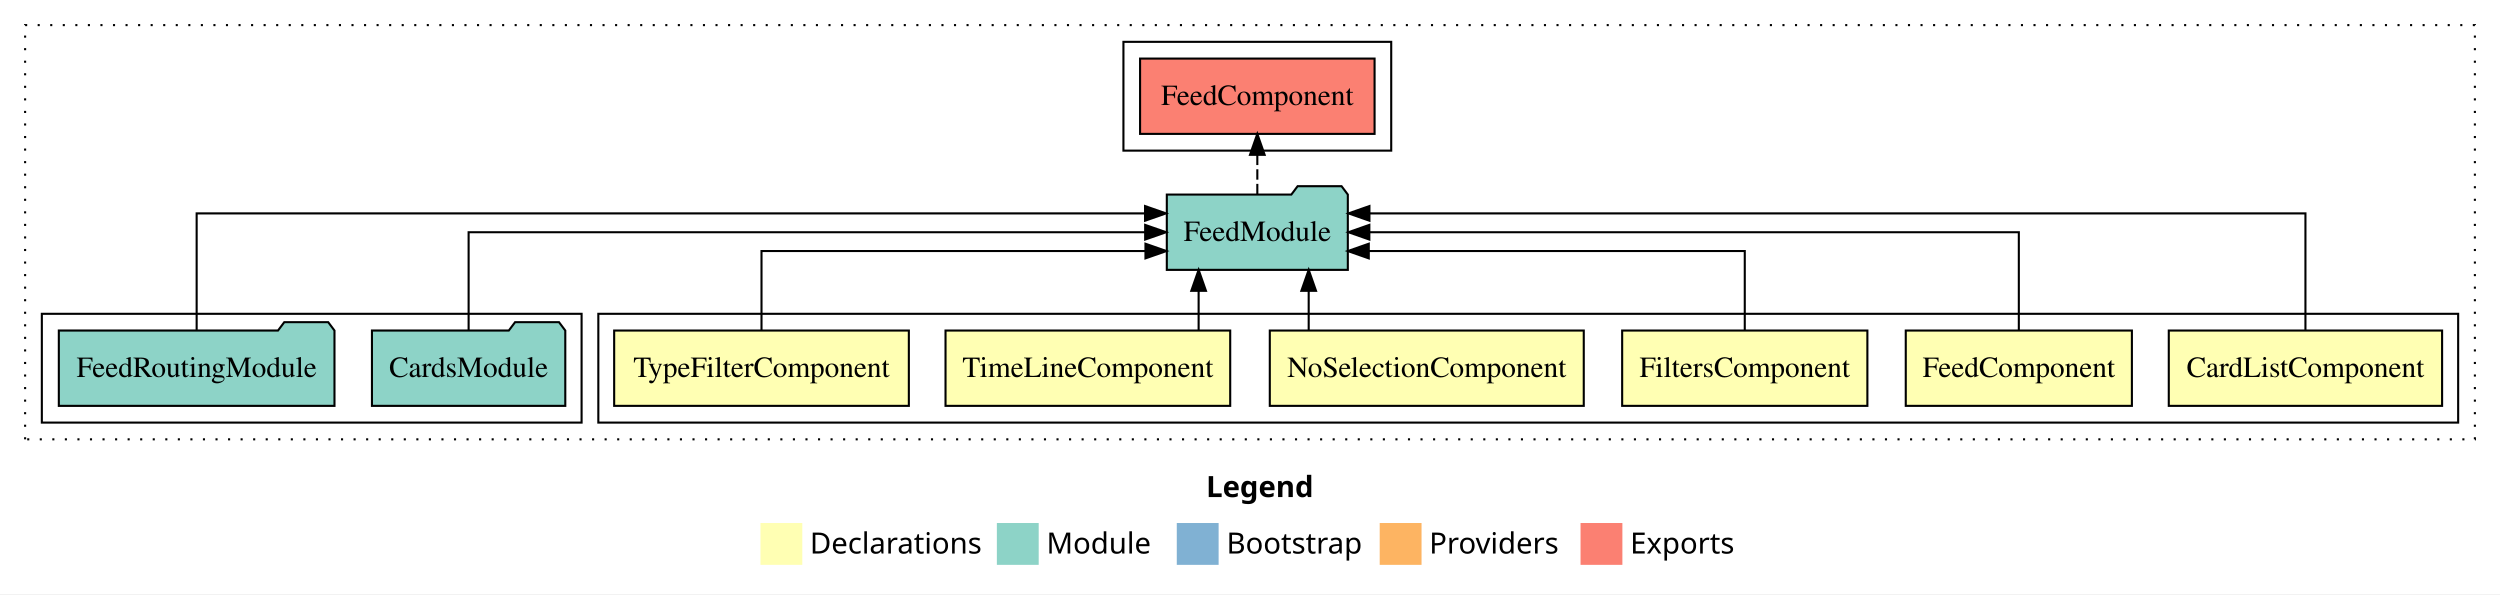
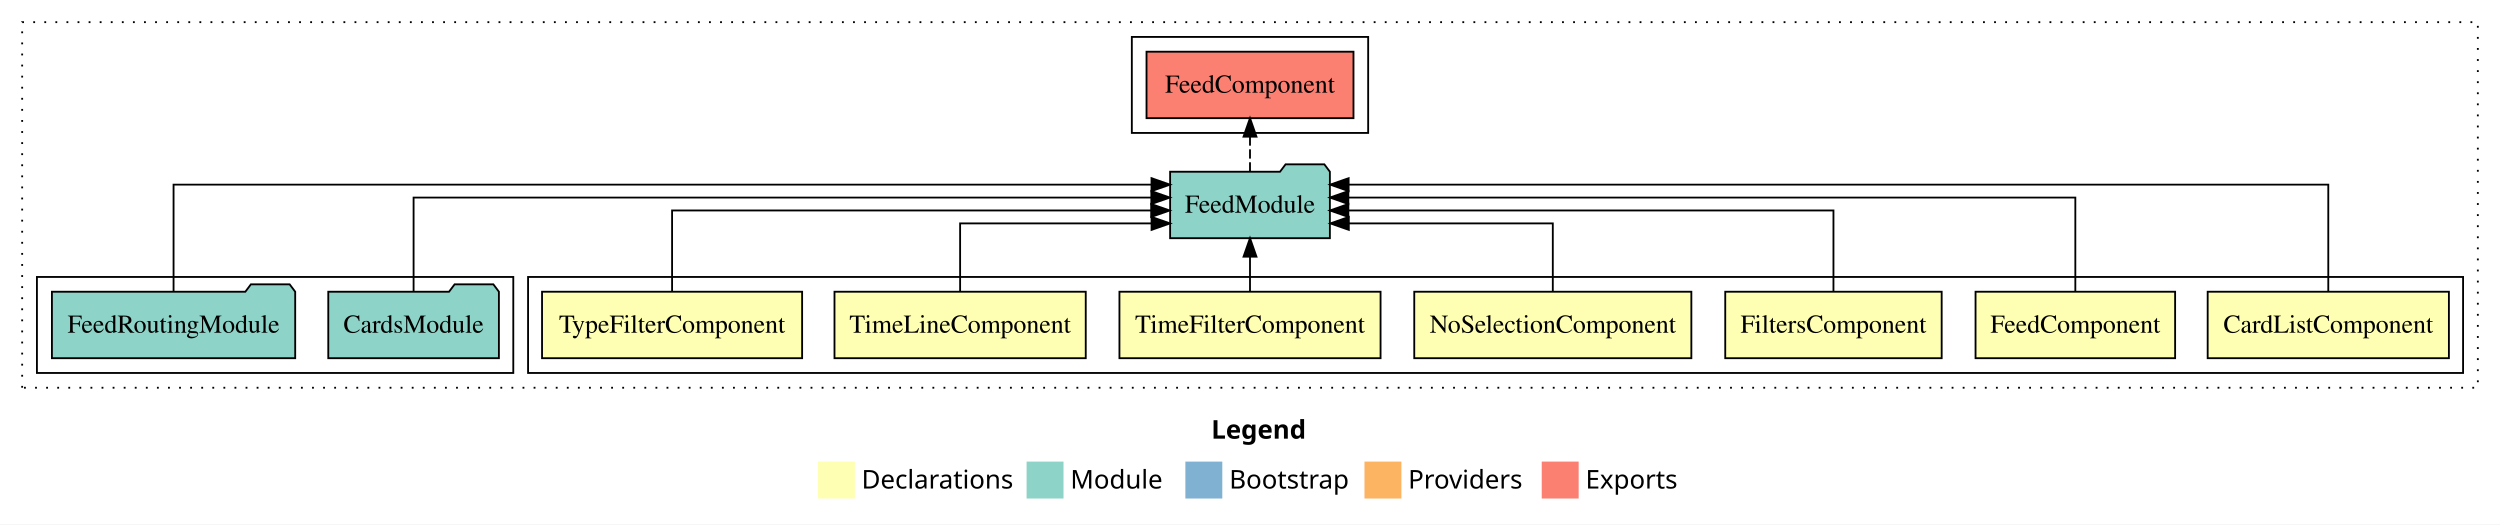
- <svg xmlns="http://www.w3.org/2000/svg" width="1195pt" height="284pt" viewBox="0.00 0.00 1195.00 284.00">
+ <svg xmlns="http://www.w3.org/2000/svg" width="1354pt" height="284pt" viewBox="0.00 0.00 1354.00 284.00">
  <g id="graph0" class="graph" transform="scale(1 1) rotate(0) translate(4 280)">
-     <polygon fill="#ffffff" stroke="transparent" points="-4,4 -4,-280 1191,-280 1191,4 -4,4" />
-     <text text-anchor="start" x="572.509" y="-42.4" font-family="sans-serif" font-weight="bold" font-size="14.00" fill="#000000">Legend</text>
-     <polygon fill="#ffffb3" stroke="transparent" points="359.5,-10 359.5,-30 379.5,-30 379.5,-10 359.5,-10" />
-     <text text-anchor="start" x="383.129" y="-15.4" font-family="sans-serif" font-size="14.00" fill="#000000">  Declarations</text>
-     <polygon fill="#8dd3c7" stroke="transparent" points="472.5,-10 472.5,-30 492.5,-30 492.5,-10 472.5,-10" />
-     <text text-anchor="start" x="496.225" y="-15.4" font-family="sans-serif" font-size="14.00" fill="#000000">  Module</text>
-     <polygon fill="#80b1d3" stroke="transparent" points="558.5,-10 558.5,-30 578.5,-30 578.5,-10 558.5,-10" />
-     <text text-anchor="start" x="582.281" y="-15.4" font-family="sans-serif" font-size="14.00" fill="#000000">  Bootstrap</text>
-     <polygon fill="#fdb462" stroke="transparent" points="655.5,-10 655.5,-30 675.5,-30 675.5,-10 655.5,-10" />
-     <text text-anchor="start" x="679.173" y="-15.4" font-family="sans-serif" font-size="14.00" fill="#000000">  Providers</text>
-     <polygon fill="#fb8072" stroke="transparent" points="751.5,-10 751.5,-30 771.5,-30 771.5,-10 751.5,-10" />
-     <text text-anchor="start" x="775.226" y="-15.4" font-family="sans-serif" font-size="14.00" fill="#000000">  Exports</text>
+     <polygon fill="#ffffff" stroke="transparent" points="-4,4 -4,-280 1350,-280 1350,4 -4,4" />
+     <text text-anchor="start" x="652.009" y="-42.4" font-family="sans-serif" font-weight="bold" font-size="14.00" fill="#000000">Legend</text>
+     <polygon fill="#ffffb3" stroke="transparent" points="439,-10 439,-30 459,-30 459,-10 439,-10" />
+     <text text-anchor="start" x="462.629" y="-15.4" font-family="sans-serif" font-size="14.00" fill="#000000">  Declarations</text>
+     <polygon fill="#8dd3c7" stroke="transparent" points="552,-10 552,-30 572,-30 572,-10 552,-10" />
+     <text text-anchor="start" x="575.725" y="-15.4" font-family="sans-serif" font-size="14.00" fill="#000000">  Module</text>
+     <polygon fill="#80b1d3" stroke="transparent" points="638,-10 638,-30 658,-30 658,-10 638,-10" />
+     <text text-anchor="start" x="661.781" y="-15.4" font-family="sans-serif" font-size="14.00" fill="#000000">  Bootstrap</text>
+     <polygon fill="#fdb462" stroke="transparent" points="735,-10 735,-30 755,-30 755,-10 735,-10" />
+     <text text-anchor="start" x="758.673" y="-15.4" font-family="sans-serif" font-size="14.00" fill="#000000">  Providers</text>
+     <polygon fill="#fb8072" stroke="transparent" points="831,-10 831,-30 851,-30 851,-10 831,-10" />
+     <text text-anchor="start" x="854.726" y="-15.4" font-family="sans-serif" font-size="14.00" fill="#000000">  Exports</text>
    <g id="clust1" class="cluster">
-       <polygon fill="none" stroke="#000000" stroke-dasharray="1,5" points="8,-70 8,-268 1179,-268 1179,-70 8,-70" />
+       <polygon fill="none" stroke="#000000" stroke-dasharray="1,5" points="8,-70 8,-268 1338,-268 1338,-70 8,-70" />
    </g>
    <g id="clust2" class="cluster">
-       <polygon fill="none" stroke="#000000" points="282,-78 282,-130 1171,-130 1171,-78 282,-78" />
+       <polygon fill="none" stroke="#000000" points="282,-78 282,-130 1330,-130 1330,-78 282,-78" />
    </g>
-     <g id="clust9" class="cluster">
+     <g id="clust10" class="cluster">
      <polygon fill="none" stroke="#000000" points="16,-78 16,-130 274,-130 274,-78 16,-78" />
    </g>
-     <g id="clust10" class="cluster">
-       <polygon fill="none" stroke="#000000" points="533,-208 533,-260 661,-260 661,-208 533,-208" />
+     <g id="clust11" class="cluster">
+       <polygon fill="none" stroke="#000000" points="609,-208 609,-260 737,-260 737,-208 609,-208" />
    </g>
    <g id="node1" class="node">
-       <polygon fill="#ffffb3" stroke="#000000" points="1163.323,-122 1032.677,-122 1032.677,-86 1163.323,-86 1163.323,-122" />
-       <text text-anchor="middle" x="1098" y="-99.8" font-family="Times,serif" font-size="14.00" fill="#000000">CardListComponent</text>
+       <polygon fill="#ffffb3" stroke="#000000" points="1322.323,-122 1191.677,-122 1191.677,-86 1322.323,-86 1322.323,-122" />
+       <text text-anchor="middle" x="1257" y="-99.8" font-family="Times,serif" font-size="14.00" fill="#000000">CardListComponent</text>
    </g>
-     <g id="node7" class="node">
-       <polygon fill="#8dd3c7" stroke="#000000" points="640.262,-187 637.262,-191 616.262,-191 613.262,-187 553.738,-187 553.738,-151 640.262,-151 640.262,-187" />
-       <text text-anchor="middle" x="597" y="-164.8" font-family="Times,serif" font-size="14.00" fill="#000000">FeedModule</text>
+     <g id="node8" class="node">
+       <polygon fill="#8dd3c7" stroke="#000000" points="716.262,-187 713.262,-191 692.262,-191 689.262,-187 629.738,-187 629.738,-151 716.262,-151 716.262,-187" />
+       <text text-anchor="middle" x="673" y="-164.8" font-family="Times,serif" font-size="14.00" fill="#000000">FeedModule</text>
    </g>
    <g id="edge1" class="edge">
-       <path fill="none" stroke="#000000" d="M1098,-122.292C1098,-144.206 1098,-178 1098,-178 1098,-178 650.584,-178 650.584,-178" />
-       <polygon fill="#000000" stroke="#000000" points="650.584,-174.5 640.584,-178 650.584,-181.5 650.584,-174.5" />
+       <path fill="none" stroke="#000000" d="M1257,-122.011C1257,-144.485 1257,-180 1257,-180 1257,-180 726.418,-180 726.418,-180" />
+       <polygon fill="#000000" stroke="#000000" points="726.418,-176.5 716.418,-180 726.418,-183.5 726.418,-176.5" />
    </g>
    <g id="node2" class="node">
-       <polygon fill="#ffffb3" stroke="#000000" points="1015.045,-122 906.955,-122 906.955,-86 1015.045,-86 1015.045,-122" />
-       <text text-anchor="middle" x="961" y="-99.8" font-family="Times,serif" font-size="14.00" fill="#000000">FeedComponent</text>
+       <polygon fill="#ffffb3" stroke="#000000" points="1174.045,-122 1065.955,-122 1065.955,-86 1174.045,-86 1174.045,-122" />
+       <text text-anchor="middle" x="1120" y="-99.8" font-family="Times,serif" font-size="14.00" fill="#000000">FeedComponent</text>
    </g>
    <g id="edge2" class="edge">
-       <path fill="none" stroke="#000000" d="M961,-122.106C961,-141.339 961,-169 961,-169 961,-169 650.545,-169 650.545,-169" />
-       <polygon fill="#000000" stroke="#000000" points="650.545,-165.5 640.545,-169 650.545,-172.5 650.545,-165.5" />
+       <path fill="none" stroke="#000000" d="M1120,-122.129C1120,-142.572 1120,-173 1120,-173 1120,-173 726.266,-173 726.266,-173" />
+       <polygon fill="#000000" stroke="#000000" points="726.266,-169.5 716.266,-173 726.266,-176.5 726.266,-169.5" />
    </g>
    <g id="node3" class="node">
-       <polygon fill="#ffffb3" stroke="#000000" points="888.607,-122 771.393,-122 771.393,-86 888.607,-86 888.607,-122" />
-       <text text-anchor="middle" x="830" y="-99.8" font-family="Times,serif" font-size="14.00" fill="#000000">FiltersComponent</text>
+       <polygon fill="#ffffb3" stroke="#000000" points="1047.607,-122 930.393,-122 930.393,-86 1047.607,-86 1047.607,-122" />
+       <text text-anchor="middle" x="989" y="-99.8" font-family="Times,serif" font-size="14.00" fill="#000000">FiltersComponent</text>
    </g>
    <g id="edge3" class="edge">
-       <path fill="none" stroke="#000000" d="M830,-122.027C830,-138.398 830,-160 830,-160 830,-160 650.279,-160 650.279,-160" />
-       <polygon fill="#000000" stroke="#000000" points="650.279,-156.5 640.279,-160 650.279,-163.5 650.279,-156.5" />
+       <path fill="none" stroke="#000000" d="M989,-122.267C989,-140.555 989,-166 989,-166 989,-166 726.276,-166 726.276,-166" />
+       <polygon fill="#000000" stroke="#000000" points="726.276,-162.5 716.276,-166 726.276,-169.5 726.276,-162.5" />
    </g>
    <g id="node4" class="node">
-       <polygon fill="#ffffb3" stroke="#000000" points="753.038,-122 602.962,-122 602.962,-86 753.038,-86 753.038,-122" />
-       <text text-anchor="middle" x="678" y="-99.8" font-family="Times,serif" font-size="14.00" fill="#000000">NoSelectionComponent</text>
+       <polygon fill="#ffffb3" stroke="#000000" points="912.038,-122 761.962,-122 761.962,-86 912.038,-86 912.038,-122" />
+       <text text-anchor="middle" x="837" y="-99.8" font-family="Times,serif" font-size="14.00" fill="#000000">NoSelectionComponent</text>
    </g>
    <g id="edge4" class="edge">
-       <path fill="none" stroke="#000000" d="M621.556,-122.106C621.556,-122.106 621.556,-140.991 621.556,-140.991" />
-       <polygon fill="#000000" stroke="#000000" points="618.056,-140.991 621.556,-150.991 625.056,-140.991 618.056,-140.991" />
+       <path fill="none" stroke="#000000" d="M837,-122.009C837,-138.049 837,-159 837,-159 837,-159 726.518,-159 726.518,-159" />
+       <polygon fill="#000000" stroke="#000000" points="726.519,-155.5 716.518,-159 726.518,-162.5 726.519,-155.5" />
    </g>
    <g id="node5" class="node">
+       <polygon fill="#ffffb3" stroke="#000000" points="743.711,-122 602.289,-122 602.289,-86 743.711,-86 743.711,-122" />
+       <text text-anchor="middle" x="673" y="-99.8" font-family="Times,serif" font-size="14.00" fill="#000000">TimeFilterComponent</text>
+     </g>
+     <g id="edge5" class="edge">
+       <path fill="none" stroke="#000000" d="M673,-122.106C673,-122.106 673,-140.991 673,-140.991" />
+       <polygon fill="#000000" stroke="#000000" points="669.5,-140.991 673,-150.991 676.5,-140.991 669.5,-140.991" />
+     </g>
+     <g id="node6" class="node">
      <polygon fill="#ffffb3" stroke="#000000" points="584.039,-122 447.961,-122 447.961,-86 584.039,-86 584.039,-122" />
      <text text-anchor="middle" x="516" y="-99.8" font-family="Times,serif" font-size="14.00" fill="#000000">TimeLineComponent</text>
    </g>
-     <g id="edge5" class="edge">
-       <path fill="none" stroke="#000000" d="M568.944,-122.106C568.944,-122.106 568.944,-140.991 568.944,-140.991" />
-       <polygon fill="#000000" stroke="#000000" points="565.444,-140.991 568.944,-150.991 572.444,-140.991 565.444,-140.991" />
+     <g id="edge6" class="edge">
+       <path fill="none" stroke="#000000" d="M516,-122.009C516,-138.049 516,-159 516,-159 516,-159 619.683,-159 619.683,-159" />
+       <polygon fill="#000000" stroke="#000000" points="619.683,-162.5 629.683,-159 619.683,-155.5 619.683,-162.5" />
    </g>
-     <g id="node6" class="node">
+     <g id="node7" class="node">
      <polygon fill="#ffffb3" stroke="#000000" points="430.43,-122 289.57,-122 289.57,-86 430.43,-86 430.43,-122" />
      <text text-anchor="middle" x="360" y="-99.8" font-family="Times,serif" font-size="14.00" fill="#000000">TypeFilterComponent</text>
    </g>
-     <g id="edge6" class="edge">
-       <path fill="none" stroke="#000000" d="M360,-122.027C360,-138.398 360,-160 360,-160 360,-160 543.53,-160 543.53,-160" />
-       <polygon fill="#000000" stroke="#000000" points="543.531,-163.5 553.53,-160 543.53,-156.5 543.531,-163.5" />
+     <g id="edge7" class="edge">
+       <path fill="none" stroke="#000000" d="M360,-122.267C360,-140.555 360,-166 360,-166 360,-166 619.479,-166 619.479,-166" />
+       <polygon fill="#000000" stroke="#000000" points="619.479,-169.5 629.479,-166 619.479,-162.5 619.479,-169.5" />
    </g>
-     <g id="node10" class="node">
-       <polygon fill="#fb8072" stroke="#000000" points="653.044,-252 540.956,-252 540.956,-216 653.044,-216 653.044,-252" />
-       <text text-anchor="middle" x="597" y="-229.8" font-family="Times,serif" font-size="14.00" fill="#000000">FeedComponent </text>
+     <g id="node11" class="node">
+       <polygon fill="#fb8072" stroke="#000000" points="729.044,-252 616.956,-252 616.956,-216 729.044,-216 729.044,-252" />
+       <text text-anchor="middle" x="673" y="-229.8" font-family="Times,serif" font-size="14.00" fill="#000000">FeedComponent </text>
    </g>
-     <g id="edge9" class="edge">
-       <path fill="none" stroke="#000000" stroke-dasharray="5,2" d="M597,-187.106C597,-187.106 597,-205.991 597,-205.991" />
-       <polygon fill="#000000" stroke="#000000" points="593.5,-205.991 597,-215.991 600.5,-205.991 593.5,-205.991" />
+     <g id="edge10" class="edge">
+       <path fill="none" stroke="#000000" stroke-dasharray="5,2" d="M673,-187.106C673,-187.106 673,-205.991 673,-205.991" />
+       <polygon fill="#000000" stroke="#000000" points="669.5,-205.991 673,-215.991 676.5,-205.991 669.5,-205.991" />
    </g>
-     <g id="node8" class="node">
+     <g id="node9" class="node">
      <polygon fill="#8dd3c7" stroke="#000000" points="266.206,-122 263.206,-126 242.206,-126 239.206,-122 173.794,-122 173.794,-86 266.206,-86 266.206,-122" />
      <text text-anchor="middle" x="220" y="-99.8" font-family="Times,serif" font-size="14.00" fill="#000000">CardsModule</text>
    </g>
-     <g id="edge7" class="edge">
-       <path fill="none" stroke="#000000" d="M220,-122.106C220,-141.339 220,-169 220,-169 220,-169 543.385,-169 543.385,-169" />
-       <polygon fill="#000000" stroke="#000000" points="543.385,-172.5 553.385,-169 543.385,-165.5 543.385,-172.5" />
+     <g id="edge8" class="edge">
+       <path fill="none" stroke="#000000" d="M220,-122.129C220,-142.572 220,-173 220,-173 220,-173 619.564,-173 619.564,-173" />
+       <polygon fill="#000000" stroke="#000000" points="619.564,-176.5 629.564,-173 619.564,-169.5 619.564,-176.5" />
    </g>
-     <g id="node9" class="node">
+     <g id="node10" class="node">
      <polygon fill="#8dd3c7" stroke="#000000" points="155.88,-122 152.88,-126 131.88,-126 128.88,-122 24.12,-122 24.12,-86 155.88,-86 155.88,-122" />
      <text text-anchor="middle" x="90" y="-99.8" font-family="Times,serif" font-size="14.00" fill="#000000">FeedRoutingModule</text>
    </g>
-     <g id="edge8" class="edge">
-       <path fill="none" stroke="#000000" d="M90,-122.292C90,-144.206 90,-178 90,-178 90,-178 543.335,-178 543.335,-178" />
-       <polygon fill="#000000" stroke="#000000" points="543.335,-181.5 553.335,-178 543.335,-174.5 543.335,-181.5" />
+     <g id="edge9" class="edge">
+       <path fill="none" stroke="#000000" d="M90,-122.011C90,-144.485 90,-180 90,-180 90,-180 619.657,-180 619.657,-180" />
+       <polygon fill="#000000" stroke="#000000" points="619.657,-183.5 629.657,-180 619.657,-176.5 619.657,-183.5" />
    </g>
  </g>
</svg>
